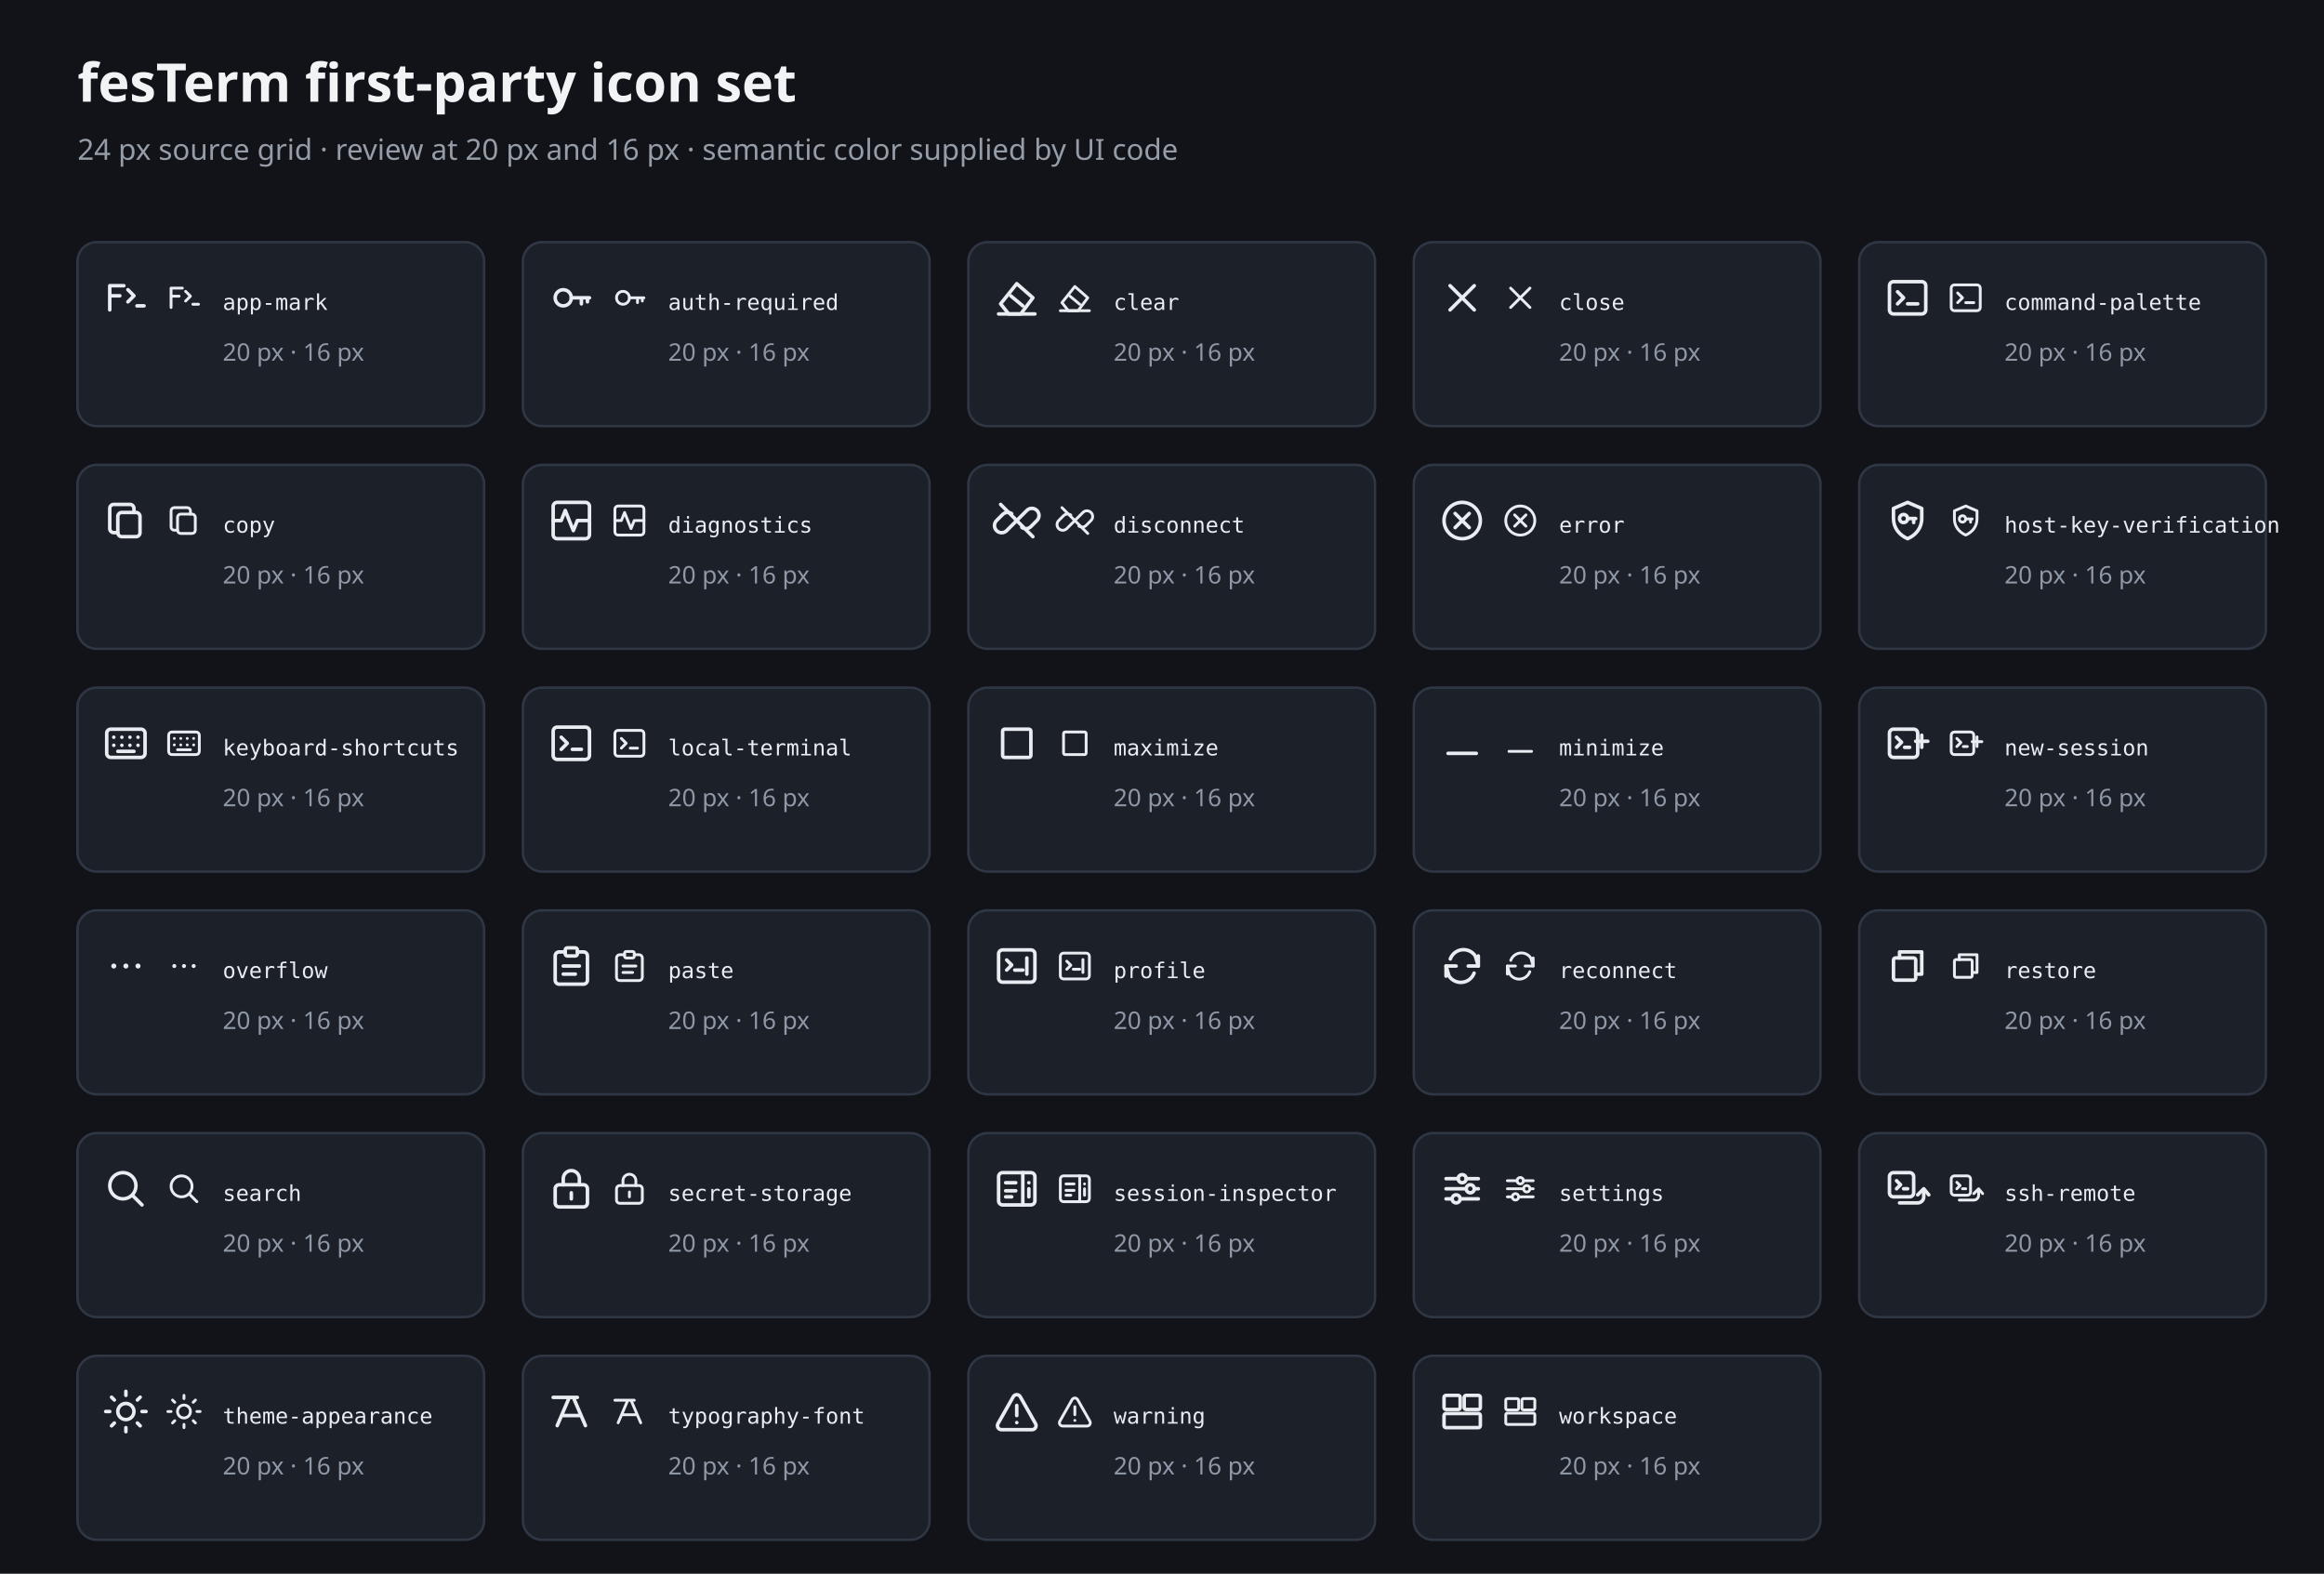
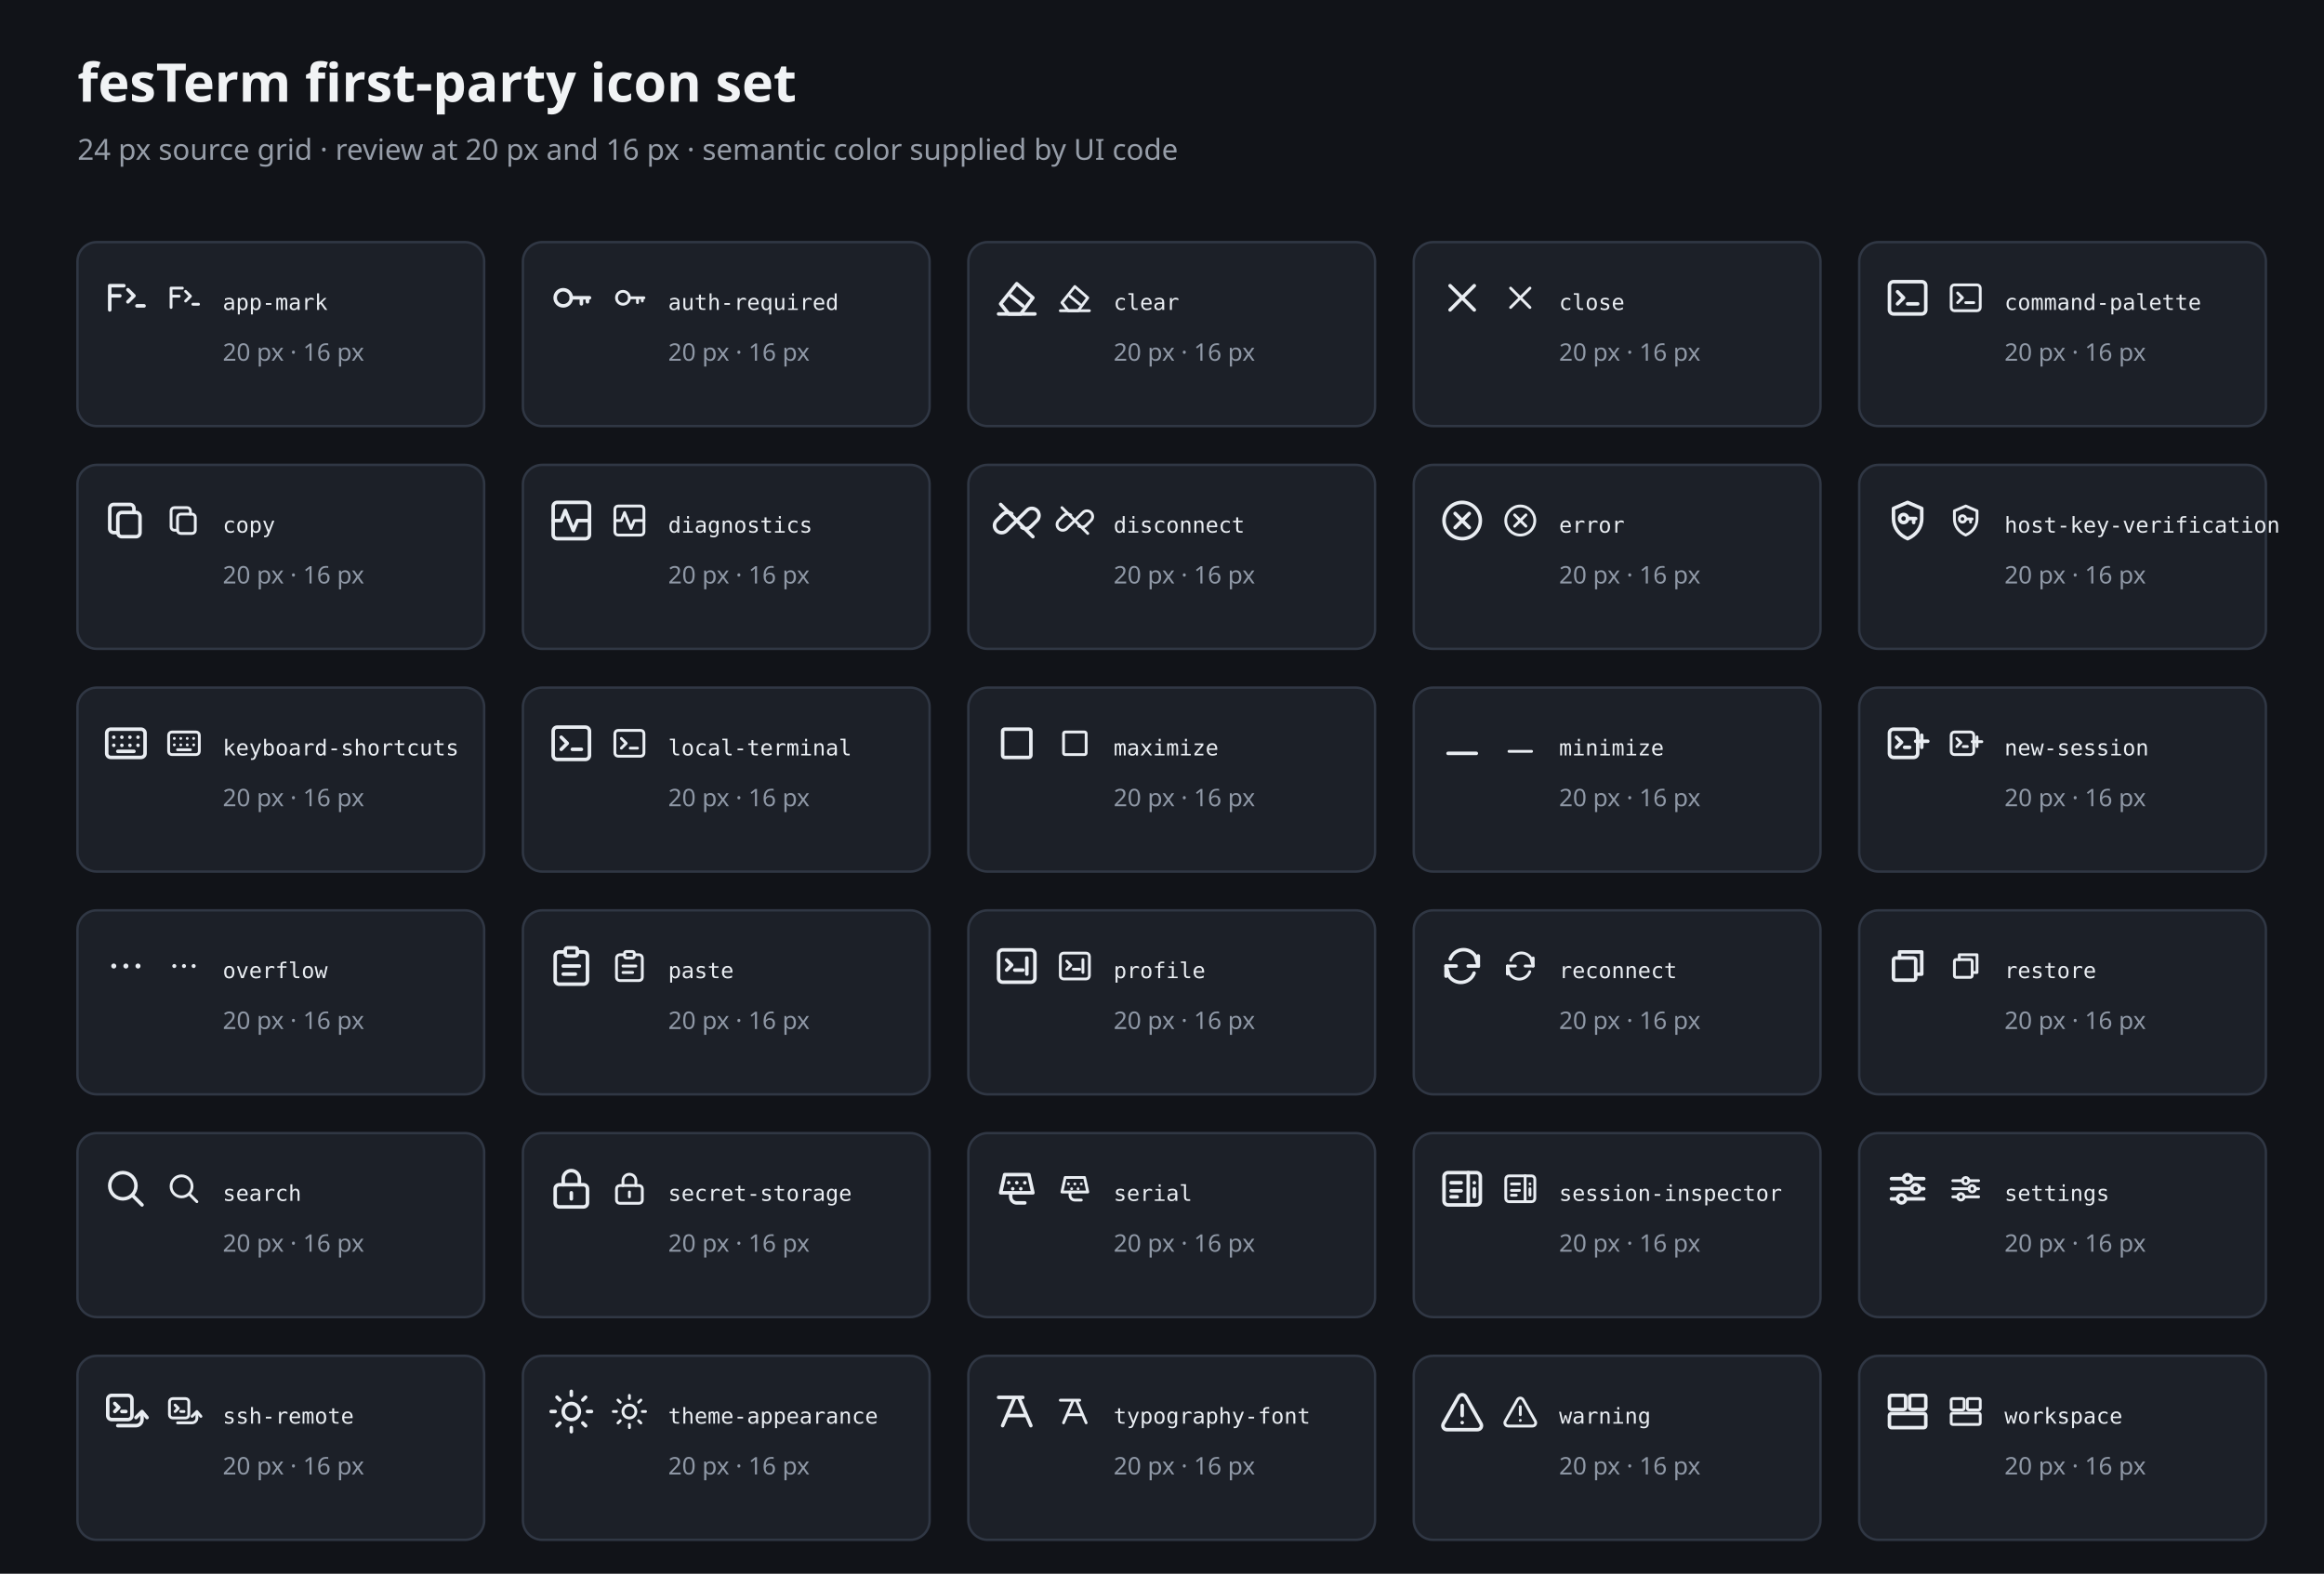
<svg xmlns="http://www.w3.org/2000/svg" viewBox="0 0 960 650" width="960" height="650">
  <rect width="960" height="650" fill="#111318" />
  <text x="32" y="42" fill="#f1f3f5" font-family="system-ui, sans-serif" font-size="22" font-weight="600">fesTerm first-party icon set</text>
  <text x="32" y="66" fill="#969da8" font-family="system-ui, sans-serif" font-size="12">24 px source grid · review at 20 px and 16 px · semantic color supplied by UI code</text>
  <rect x="32" y="100" width="168" height="76" rx="8" fill="#1c2028" stroke="#303744" />
  <g transform="translate(42 113) scale(0.833333)">
    <path d="M4 18V6h7M4 11h5" fill="none" stroke="#e9edf2" stroke-width="1.75" stroke-linecap="round" stroke-linejoin="round" />
    <path d="m13 8 3 3-3 3M17.5 16H21" fill="none" stroke="#e9edf2" stroke-width="1.75" stroke-linecap="round" stroke-linejoin="round" />
  </g>
  <g transform="translate(68 115) scale(0.666667)">
    <path d="M4 18V6h7M4 11h5" fill="none" stroke="#e9edf2" stroke-width="1.75" stroke-linecap="round" stroke-linejoin="round" />
    <path d="m13 8 3 3-3 3M17.5 16H21" fill="none" stroke="#e9edf2" stroke-width="1.75" stroke-linecap="round" stroke-linejoin="round" />
  </g>
  <text x="92" y="128" fill="#e9edf2" font-family="ui-monospace, monospace" font-size="9">app-mark</text>
  <text x="92" y="149" fill="#8f98a6" font-family="system-ui, sans-serif" font-size="10">20 px  ·  16 px</text>
  <rect x="216" y="100" width="168" height="76" rx="8" fill="#1c2028" stroke="#303744" />
  <g transform="translate(226 113) scale(0.833333)">
    <circle cx="8" cy="12" r="4" fill="none" stroke="#e9edf2" stroke-width="1.75" stroke-linecap="round" stroke-linejoin="round" />
    <path d="M12 12h9M17 12v3M20 12v2" fill="none" stroke="#e9edf2" stroke-width="1.75" stroke-linecap="round" stroke-linejoin="round" />
  </g>
  <g transform="translate(252 115) scale(0.666667)">
    <circle cx="8" cy="12" r="4" fill="none" stroke="#e9edf2" stroke-width="1.75" stroke-linecap="round" stroke-linejoin="round" />
    <path d="M12 12h9M17 12v3M20 12v2" fill="none" stroke="#e9edf2" stroke-width="1.75" stroke-linecap="round" stroke-linejoin="round" />
  </g>
  <text x="276" y="128" fill="#e9edf2" font-family="ui-monospace, monospace" font-size="9">auth-required</text>
  <text x="276" y="149" fill="#8f98a6" font-family="system-ui, sans-serif" font-size="10">20 px  ·  16 px</text>
  <rect x="400" y="100" width="168" height="76" rx="8" fill="#1c2028" stroke="#303744" />
  <g transform="translate(410 113) scale(0.833333)">
    <path d="m4 15 8-10 8 7-6 8H8l-4-5Z" fill="none" stroke="#e9edf2" stroke-width="1.75" stroke-linecap="round" stroke-linejoin="round" />
    <path d="m9 11 6 5M3 20h18" fill="none" stroke="#e9edf2" stroke-width="1.75" stroke-linecap="round" stroke-linejoin="round" />
  </g>
  <g transform="translate(436 115) scale(0.666667)">
    <path d="m4 15 8-10 8 7-6 8H8l-4-5Z" fill="none" stroke="#e9edf2" stroke-width="1.75" stroke-linecap="round" stroke-linejoin="round" />
    <path d="m9 11 6 5M3 20h18" fill="none" stroke="#e9edf2" stroke-width="1.75" stroke-linecap="round" stroke-linejoin="round" />
  </g>
  <text x="460" y="128" fill="#e9edf2" font-family="ui-monospace, monospace" font-size="9">clear</text>
  <text x="460" y="149" fill="#8f98a6" font-family="system-ui, sans-serif" font-size="10">20 px  ·  16 px</text>
  <rect x="584" y="100" width="168" height="76" rx="8" fill="#1c2028" stroke="#303744" />
  <g transform="translate(594 113) scale(0.833333)">
    <path d="M6 6l12 12M18 6 6 18" fill="none" stroke="#e9edf2" stroke-width="1.75" stroke-linecap="round" stroke-linejoin="round" />
  </g>
  <g transform="translate(620 115) scale(0.666667)">
    <path d="M6 6l12 12M18 6 6 18" fill="none" stroke="#e9edf2" stroke-width="1.75" stroke-linecap="round" stroke-linejoin="round" />
  </g>
  <text x="644" y="128" fill="#e9edf2" font-family="ui-monospace, monospace" font-size="9">close</text>
  <text x="644" y="149" fill="#8f98a6" font-family="system-ui, sans-serif" font-size="10">20 px  ·  16 px</text>
  <rect x="768" y="100" width="168" height="76" rx="8" fill="#1c2028" stroke="#303744" />
  <g transform="translate(778 113) scale(0.833333)">
    <rect x="3" y="4" width="18" height="16" rx="2" fill="none" stroke="#e9edf2" stroke-width="1.75" stroke-linecap="round" stroke-linejoin="round" />
    <path d="m7 9 3 3-3 3M12 15h5" fill="none" stroke="#e9edf2" stroke-width="1.75" stroke-linecap="round" stroke-linejoin="round" />
  </g>
  <g transform="translate(804 115) scale(0.666667)">
    <rect x="3" y="4" width="18" height="16" rx="2" fill="none" stroke="#e9edf2" stroke-width="1.75" stroke-linecap="round" stroke-linejoin="round" />
    <path d="m7 9 3 3-3 3M12 15h5" fill="none" stroke="#e9edf2" stroke-width="1.75" stroke-linecap="round" stroke-linejoin="round" />
  </g>
  <text x="828" y="128" fill="#e9edf2" font-family="ui-monospace, monospace" font-size="9">command-palette</text>
  <text x="828" y="149" fill="#8f98a6" font-family="system-ui, sans-serif" font-size="10">20 px  ·  16 px</text>
  <rect x="32" y="192" width="168" height="76" rx="8" fill="#1c2028" stroke="#303744" />
  <g transform="translate(42 205) scale(0.833333)">
    <rect x="8" y="8" width="11" height="12" rx="2" fill="none" stroke="#e9edf2" stroke-width="1.75" stroke-linecap="round" stroke-linejoin="round" />
    <path d="M16 8V6a2 2 0 0 0-2-2H6a2 2 0 0 0-2 2v10a2 2 0 0 0 2 2h2" fill="none" stroke="#e9edf2" stroke-width="1.75" stroke-linecap="round" stroke-linejoin="round" />
  </g>
  <g transform="translate(68 207) scale(0.666667)">
    <rect x="8" y="8" width="11" height="12" rx="2" fill="none" stroke="#e9edf2" stroke-width="1.75" stroke-linecap="round" stroke-linejoin="round" />
    <path d="M16 8V6a2 2 0 0 0-2-2H6a2 2 0 0 0-2 2v10a2 2 0 0 0 2 2h2" fill="none" stroke="#e9edf2" stroke-width="1.75" stroke-linecap="round" stroke-linejoin="round" />
  </g>
  <text x="92" y="220" fill="#e9edf2" font-family="ui-monospace, monospace" font-size="9">copy</text>
  <text x="92" y="241" fill="#8f98a6" font-family="system-ui, sans-serif" font-size="10">20 px  ·  16 px</text>
  <rect x="216" y="192" width="168" height="76" rx="8" fill="#1c2028" stroke="#303744" />
  <g transform="translate(226 205) scale(0.833333)">
    <path d="M3 12h4l2-5 4 10 2-5h6" fill="none" stroke="#e9edf2" stroke-width="1.75" stroke-linecap="round" stroke-linejoin="round" />
    <rect x="3" y="3" width="18" height="18" rx="2" fill="none" stroke="#e9edf2" stroke-width="1.75" stroke-linecap="round" stroke-linejoin="round" />
  </g>
  <g transform="translate(252 207) scale(0.666667)">
    <path d="M3 12h4l2-5 4 10 2-5h6" fill="none" stroke="#e9edf2" stroke-width="1.75" stroke-linecap="round" stroke-linejoin="round" />
    <rect x="3" y="3" width="18" height="18" rx="2" fill="none" stroke="#e9edf2" stroke-width="1.75" stroke-linecap="round" stroke-linejoin="round" />
  </g>
  <text x="276" y="220" fill="#e9edf2" font-family="ui-monospace, monospace" font-size="9">diagnostics</text>
  <text x="276" y="241" fill="#8f98a6" font-family="system-ui, sans-serif" font-size="10">20 px  ·  16 px</text>
  <rect x="400" y="192" width="168" height="76" rx="8" fill="#1c2028" stroke="#303744" />
  <g transform="translate(410 205) scale(0.833333)">
    <path d="M9.5 14.5 7 17a3.5 3.5 0 0 1-5-5l3-3a3.5 3.5 0 0 1 4.5-.4M14.5 9.5 17 7a3.5 3.5 0 0 1 5 5l-3 3a3.5 3.5 0 0 1-4.5.4M8 16 16 8M4 4l16 16" fill="none" stroke="#e9edf2" stroke-width="1.75" stroke-linecap="round" stroke-linejoin="round" />
  </g>
  <g transform="translate(436 207) scale(0.666667)">
    <path d="M9.5 14.5 7 17a3.5 3.5 0 0 1-5-5l3-3a3.5 3.5 0 0 1 4.5-.4M14.5 9.5 17 7a3.5 3.5 0 0 1 5 5l-3 3a3.5 3.5 0 0 1-4.5.4M8 16 16 8M4 4l16 16" fill="none" stroke="#e9edf2" stroke-width="1.75" stroke-linecap="round" stroke-linejoin="round" />
  </g>
  <text x="460" y="220" fill="#e9edf2" font-family="ui-monospace, monospace" font-size="9">disconnect</text>
  <text x="460" y="241" fill="#8f98a6" font-family="system-ui, sans-serif" font-size="10">20 px  ·  16 px</text>
  <rect x="584" y="192" width="168" height="76" rx="8" fill="#1c2028" stroke="#303744" />
  <g transform="translate(594 205) scale(0.833333)">
    <circle cx="12" cy="12" r="9" fill="none" stroke="#e9edf2" stroke-width="1.75" stroke-linecap="round" stroke-linejoin="round" />
    <path d="m8.5 8.5 7 7M15.5 8.5l-7 7" fill="none" stroke="#e9edf2" stroke-width="1.75" stroke-linecap="round" stroke-linejoin="round" />
  </g>
  <g transform="translate(620 207) scale(0.666667)">
    <circle cx="12" cy="12" r="9" fill="none" stroke="#e9edf2" stroke-width="1.75" stroke-linecap="round" stroke-linejoin="round" />
    <path d="m8.5 8.5 7 7M15.5 8.5l-7 7" fill="none" stroke="#e9edf2" stroke-width="1.75" stroke-linecap="round" stroke-linejoin="round" />
  </g>
  <text x="644" y="220" fill="#e9edf2" font-family="ui-monospace, monospace" font-size="9">error</text>
  <text x="644" y="241" fill="#8f98a6" font-family="system-ui, sans-serif" font-size="10">20 px  ·  16 px</text>
  <rect x="768" y="192" width="168" height="76" rx="8" fill="#1c2028" stroke="#303744" />
  <g transform="translate(778 205) scale(0.833333)">
    <path d="M12 3 5 6v5c0 4.7 2.9 8.2 7 10 4.1-1.8 7-5.3 7-10V6l-7-3Z" fill="none" stroke="#e9edf2" stroke-width="1.75" stroke-linecap="round" stroke-linejoin="round" />
    <circle cx="10" cy="11" r="2" fill="none" stroke="#e9edf2" stroke-width="1.75" stroke-linecap="round" stroke-linejoin="round" />
    <path d="M12 11h4M15 11v2" fill="none" stroke="#e9edf2" stroke-width="1.75" stroke-linecap="round" stroke-linejoin="round" />
  </g>
  <g transform="translate(804 207) scale(0.666667)">
    <path d="M12 3 5 6v5c0 4.7 2.9 8.2 7 10 4.1-1.8 7-5.3 7-10V6l-7-3Z" fill="none" stroke="#e9edf2" stroke-width="1.75" stroke-linecap="round" stroke-linejoin="round" />
    <circle cx="10" cy="11" r="2" fill="none" stroke="#e9edf2" stroke-width="1.75" stroke-linecap="round" stroke-linejoin="round" />
    <path d="M12 11h4M15 11v2" fill="none" stroke="#e9edf2" stroke-width="1.75" stroke-linecap="round" stroke-linejoin="round" />
  </g>
  <text x="828" y="220" fill="#e9edf2" font-family="ui-monospace, monospace" font-size="9">host-key-verification</text>
  <text x="828" y="241" fill="#8f98a6" font-family="system-ui, sans-serif" font-size="10">20 px  ·  16 px</text>
  <rect x="32" y="284" width="168" height="76" rx="8" fill="#1c2028" stroke="#303744" />
  <g transform="translate(42 297) scale(0.833333)">
    <rect x="2.5" y="5" width="19" height="14" rx="2" fill="none" stroke="#e9edf2" stroke-width="1.75" stroke-linecap="round" stroke-linejoin="round" />
    <path d="M6 9h.01M10 9h.01M14 9h.01M18 9h.01M6 13h.01M10 13h.01M14 13h.01M18 13h.01M8 16h8" fill="none" stroke="#e9edf2" stroke-width="1.75" stroke-linecap="round" stroke-linejoin="round" />
  </g>
  <g transform="translate(68 299) scale(0.666667)">
    <rect x="2.5" y="5" width="19" height="14" rx="2" fill="none" stroke="#e9edf2" stroke-width="1.75" stroke-linecap="round" stroke-linejoin="round" />
    <path d="M6 9h.01M10 9h.01M14 9h.01M18 9h.01M6 13h.01M10 13h.01M14 13h.01M18 13h.01M8 16h8" fill="none" stroke="#e9edf2" stroke-width="1.75" stroke-linecap="round" stroke-linejoin="round" />
  </g>
  <text x="92" y="312" fill="#e9edf2" font-family="ui-monospace, monospace" font-size="9">keyboard-shortcuts</text>
  <text x="92" y="333" fill="#8f98a6" font-family="system-ui, sans-serif" font-size="10">20 px  ·  16 px</text>
  <rect x="216" y="284" width="168" height="76" rx="8" fill="#1c2028" stroke="#303744" />
  <g transform="translate(226 297) scale(0.833333)">
    <rect x="3" y="4" width="18" height="16" rx="2" fill="none" stroke="#e9edf2" stroke-width="1.75" stroke-linecap="round" stroke-linejoin="round" />
    <path d="m7 9 3 3-3 3M12.5 15H17" fill="none" stroke="#e9edf2" stroke-width="1.75" stroke-linecap="round" stroke-linejoin="round" />
  </g>
  <g transform="translate(252 299) scale(0.666667)">
    <rect x="3" y="4" width="18" height="16" rx="2" fill="none" stroke="#e9edf2" stroke-width="1.75" stroke-linecap="round" stroke-linejoin="round" />
    <path d="m7 9 3 3-3 3M12.5 15H17" fill="none" stroke="#e9edf2" stroke-width="1.75" stroke-linecap="round" stroke-linejoin="round" />
  </g>
  <text x="276" y="312" fill="#e9edf2" font-family="ui-monospace, monospace" font-size="9">local-terminal</text>
  <text x="276" y="333" fill="#8f98a6" font-family="system-ui, sans-serif" font-size="10">20 px  ·  16 px</text>
  <rect x="400" y="284" width="168" height="76" rx="8" fill="#1c2028" stroke="#303744" />
  <g transform="translate(410 297) scale(0.833333)">
    <rect x="5" y="5" width="14" height="14" rx="1" fill="none" stroke="#e9edf2" stroke-width="1.75" stroke-linecap="round" stroke-linejoin="round" />
  </g>
  <g transform="translate(436 299) scale(0.666667)">
    <rect x="5" y="5" width="14" height="14" rx="1" fill="none" stroke="#e9edf2" stroke-width="1.75" stroke-linecap="round" stroke-linejoin="round" />
  </g>
  <text x="460" y="312" fill="#e9edf2" font-family="ui-monospace, monospace" font-size="9">maximize</text>
  <text x="460" y="333" fill="#8f98a6" font-family="system-ui, sans-serif" font-size="10">20 px  ·  16 px</text>
  <rect x="584" y="284" width="168" height="76" rx="8" fill="#1c2028" stroke="#303744" />
  <g transform="translate(594 297) scale(0.833333)">
    <path d="M5 17h14" fill="none" stroke="#e9edf2" stroke-width="1.75" stroke-linecap="round" stroke-linejoin="round" />
  </g>
  <g transform="translate(620 299) scale(0.666667)">
    <path d="M5 17h14" fill="none" stroke="#e9edf2" stroke-width="1.75" stroke-linecap="round" stroke-linejoin="round" />
  </g>
  <text x="644" y="312" fill="#e9edf2" font-family="ui-monospace, monospace" font-size="9">minimize</text>
  <text x="644" y="333" fill="#8f98a6" font-family="system-ui, sans-serif" font-size="10">20 px  ·  16 px</text>
  <rect x="768" y="284" width="168" height="76" rx="8" fill="#1c2028" stroke="#303744" />
  <g transform="translate(778 297) scale(0.833333)">
    <rect x="3" y="5" width="14" height="14" rx="2" fill="none" stroke="#e9edf2" stroke-width="1.75" stroke-linecap="round" stroke-linejoin="round" />
    <path d="m6.5 9 2.5 2.5L6.5 14M10.5 14H13M19 8v6M16 11h6" fill="none" stroke="#e9edf2" stroke-width="1.75" stroke-linecap="round" stroke-linejoin="round" />
  </g>
  <g transform="translate(804 299) scale(0.666667)">
    <rect x="3" y="5" width="14" height="14" rx="2" fill="none" stroke="#e9edf2" stroke-width="1.75" stroke-linecap="round" stroke-linejoin="round" />
    <path d="m6.5 9 2.5 2.5L6.5 14M10.5 14H13M19 8v6M16 11h6" fill="none" stroke="#e9edf2" stroke-width="1.75" stroke-linecap="round" stroke-linejoin="round" />
  </g>
  <text x="828" y="312" fill="#e9edf2" font-family="ui-monospace, monospace" font-size="9">new-session</text>
  <text x="828" y="333" fill="#8f98a6" font-family="system-ui, sans-serif" font-size="10">20 px  ·  16 px</text>
  <rect x="32" y="376" width="168" height="76" rx="8" fill="#1c2028" stroke="#303744" />
  <g transform="translate(42 389) scale(0.833333)">
    <circle cx="6" cy="12" r="1.25" fill="#e9edf2" />
    <circle cx="12" cy="12" r="1.25" fill="#e9edf2" />
    <circle cx="18" cy="12" r="1.25" fill="#e9edf2" />
  </g>
  <g transform="translate(68 391) scale(0.666667)">
    <circle cx="6" cy="12" r="1.25" fill="#e9edf2" />
    <circle cx="12" cy="12" r="1.25" fill="#e9edf2" />
    <circle cx="18" cy="12" r="1.25" fill="#e9edf2" />
  </g>
  <text x="92" y="404" fill="#e9edf2" font-family="ui-monospace, monospace" font-size="9">overflow</text>
  <text x="92" y="425" fill="#8f98a6" font-family="system-ui, sans-serif" font-size="10">20 px  ·  16 px</text>
  <rect x="216" y="376" width="168" height="76" rx="8" fill="#1c2028" stroke="#303744" />
  <g transform="translate(226 389) scale(0.833333)">
    <path d="M9 5H6a2 2 0 0 0-2 2v12a2 2 0 0 0 2 2h12a2 2 0 0 0 2-2V7a2 2 0 0 0-2-2h-3" fill="none" stroke="#e9edf2" stroke-width="1.75" stroke-linecap="round" stroke-linejoin="round" />
    <rect x="9" y="3" width="6" height="4" rx="1" fill="none" stroke="#e9edf2" stroke-width="1.75" stroke-linecap="round" stroke-linejoin="round" />
    <path d="M8 12h8M8 16h6" fill="none" stroke="#e9edf2" stroke-width="1.75" stroke-linecap="round" stroke-linejoin="round" />
  </g>
  <g transform="translate(252 391) scale(0.666667)">
    <path d="M9 5H6a2 2 0 0 0-2 2v12a2 2 0 0 0 2 2h12a2 2 0 0 0 2-2V7a2 2 0 0 0-2-2h-3" fill="none" stroke="#e9edf2" stroke-width="1.75" stroke-linecap="round" stroke-linejoin="round" />
    <rect x="9" y="3" width="6" height="4" rx="1" fill="none" stroke="#e9edf2" stroke-width="1.75" stroke-linecap="round" stroke-linejoin="round" />
    <path d="M8 12h8M8 16h6" fill="none" stroke="#e9edf2" stroke-width="1.75" stroke-linecap="round" stroke-linejoin="round" />
  </g>
  <text x="276" y="404" fill="#e9edf2" font-family="ui-monospace, monospace" font-size="9">paste</text>
  <text x="276" y="425" fill="#8f98a6" font-family="system-ui, sans-serif" font-size="10">20 px  ·  16 px</text>
  <rect x="400" y="376" width="168" height="76" rx="8" fill="#1c2028" stroke="#303744" />
  <g transform="translate(410 389) scale(0.833333)">
    <rect x="3" y="4" width="18" height="16" rx="2" fill="none" stroke="#e9edf2" stroke-width="1.75" stroke-linecap="round" stroke-linejoin="round" />
    <path d="m7 9 2.5 2.5L7 14M11 14h4M17 8v8" fill="none" stroke="#e9edf2" stroke-width="1.75" stroke-linecap="round" stroke-linejoin="round" />
  </g>
  <g transform="translate(436 391) scale(0.666667)">
    <rect x="3" y="4" width="18" height="16" rx="2" fill="none" stroke="#e9edf2" stroke-width="1.75" stroke-linecap="round" stroke-linejoin="round" />
    <path d="m7 9 2.5 2.5L7 14M11 14h4M17 8v8" fill="none" stroke="#e9edf2" stroke-width="1.75" stroke-linecap="round" stroke-linejoin="round" />
  </g>
  <text x="460" y="404" fill="#e9edf2" font-family="ui-monospace, monospace" font-size="9">profile</text>
  <text x="460" y="425" fill="#8f98a6" font-family="system-ui, sans-serif" font-size="10">20 px  ·  16 px</text>
  <rect x="584" y="376" width="168" height="76" rx="8" fill="#1c2028" stroke="#303744" />
  <g transform="translate(594 389) scale(0.833333)">
    <path d="M20 7v5h-5M4 17v-5h5" fill="none" stroke="#e9edf2" stroke-width="1.75" stroke-linecap="round" stroke-linejoin="round" />
    <path d="M6.1 8.5A7 7 0 0 1 18.5 7L20 12M4 12l1.5 5a7 7 0 0 0 12.4-1.5" fill="none" stroke="#e9edf2" stroke-width="1.75" stroke-linecap="round" stroke-linejoin="round" />
  </g>
  <g transform="translate(620 391) scale(0.666667)">
    <path d="M20 7v5h-5M4 17v-5h5" fill="none" stroke="#e9edf2" stroke-width="1.75" stroke-linecap="round" stroke-linejoin="round" />
    <path d="M6.1 8.5A7 7 0 0 1 18.5 7L20 12M4 12l1.5 5a7 7 0 0 0 12.4-1.5" fill="none" stroke="#e9edf2" stroke-width="1.75" stroke-linecap="round" stroke-linejoin="round" />
  </g>
  <text x="644" y="404" fill="#e9edf2" font-family="ui-monospace, monospace" font-size="9">reconnect</text>
  <text x="644" y="425" fill="#8f98a6" font-family="system-ui, sans-serif" font-size="10">20 px  ·  16 px</text>
  <rect x="768" y="376" width="168" height="76" rx="8" fill="#1c2028" stroke="#303744" />
  <g transform="translate(778 389) scale(0.833333)">
    <path d="M8 8V5h11v11h-3" fill="none" stroke="#e9edf2" stroke-width="1.75" stroke-linecap="round" stroke-linejoin="round" />
    <rect x="5" y="8" width="11" height="11" rx="1" fill="none" stroke="#e9edf2" stroke-width="1.75" stroke-linecap="round" stroke-linejoin="round" />
  </g>
  <g transform="translate(804 391) scale(0.666667)">
    <path d="M8 8V5h11v11h-3" fill="none" stroke="#e9edf2" stroke-width="1.75" stroke-linecap="round" stroke-linejoin="round" />
    <rect x="5" y="8" width="11" height="11" rx="1" fill="none" stroke="#e9edf2" stroke-width="1.75" stroke-linecap="round" stroke-linejoin="round" />
  </g>
  <text x="828" y="404" fill="#e9edf2" font-family="ui-monospace, monospace" font-size="9">restore</text>
  <text x="828" y="425" fill="#8f98a6" font-family="system-ui, sans-serif" font-size="10">20 px  ·  16 px</text>
  <rect x="32" y="468" width="168" height="76" rx="8" fill="#1c2028" stroke="#303744" />
  <g transform="translate(42 481) scale(0.833333)">
    <circle cx="10.5" cy="10.5" r="6.5" fill="none" stroke="#e9edf2" stroke-width="1.75" stroke-linecap="round" stroke-linejoin="round" />
    <path d="m15.5 15.5 4.5 4.5" fill="none" stroke="#e9edf2" stroke-width="1.75" stroke-linecap="round" stroke-linejoin="round" />
  </g>
  <g transform="translate(68 483) scale(0.666667)">
    <circle cx="10.5" cy="10.5" r="6.5" fill="none" stroke="#e9edf2" stroke-width="1.75" stroke-linecap="round" stroke-linejoin="round" />
    <path d="m15.5 15.5 4.5 4.5" fill="none" stroke="#e9edf2" stroke-width="1.75" stroke-linecap="round" stroke-linejoin="round" />
  </g>
  <text x="92" y="496" fill="#e9edf2" font-family="ui-monospace, monospace" font-size="9">search</text>
  <text x="92" y="517" fill="#8f98a6" font-family="system-ui, sans-serif" font-size="10">20 px  ·  16 px</text>
  <rect x="216" y="468" width="168" height="76" rx="8" fill="#1c2028" stroke="#303744" />
  <g transform="translate(226 481) scale(0.833333)">
    <rect x="4" y="10" width="16" height="11" rx="2" fill="none" stroke="#e9edf2" stroke-width="1.75" stroke-linecap="round" stroke-linejoin="round" />
    <path d="M8 10V7a4 4 0 0 1 8 0v3M12 14v3" fill="none" stroke="#e9edf2" stroke-width="1.75" stroke-linecap="round" stroke-linejoin="round" />
  </g>
  <g transform="translate(252 483) scale(0.666667)">
    <rect x="4" y="10" width="16" height="11" rx="2" fill="none" stroke="#e9edf2" stroke-width="1.75" stroke-linecap="round" stroke-linejoin="round" />
    <path d="M8 10V7a4 4 0 0 1 8 0v3M12 14v3" fill="none" stroke="#e9edf2" stroke-width="1.75" stroke-linecap="round" stroke-linejoin="round" />
  </g>
  <text x="276" y="496" fill="#e9edf2" font-family="ui-monospace, monospace" font-size="9">secret-storage</text>
  <text x="276" y="517" fill="#8f98a6" font-family="system-ui, sans-serif" font-size="10">20 px  ·  16 px</text>
  <rect x="400" y="468" width="168" height="76" rx="8" fill="#1c2028" stroke="#303744" />
  <g transform="translate(410 481) scale(0.833333)">
-     <rect x="3" y="4" width="18" height="16" rx="2" fill="none" stroke="#e9edf2" stroke-width="1.75" stroke-linecap="round" stroke-linejoin="round" />
-     <path d="M15 4v16M18 9h.01M18 12v4M6.5 9h5M6.5 13h5M6.5 16h3" fill="none" stroke="#e9edf2" stroke-width="1.75" stroke-linecap="round" stroke-linejoin="round" />
+     <path d="M6 5h12l2 9H4l2-9Z" fill="none" stroke="#e9edf2" stroke-width="1.75" stroke-linecap="round" stroke-linejoin="round" />
+     <path d="M8 9h.01M12 9h.01M16 9h.01M10 12h.01M14 12h.01" fill="none" stroke="#e9edf2" stroke-width="1.75" stroke-linecap="round" stroke-linejoin="round" />
+     <path d="M9 14v2a3 3 0 0 0 3 3h4" fill="none" stroke="#e9edf2" stroke-width="1.75" stroke-linecap="round" stroke-linejoin="round" />
  </g>
  <g transform="translate(436 483) scale(0.666667)">
-     <rect x="3" y="4" width="18" height="16" rx="2" fill="none" stroke="#e9edf2" stroke-width="1.75" stroke-linecap="round" stroke-linejoin="round" />
-     <path d="M15 4v16M18 9h.01M18 12v4M6.5 9h5M6.5 13h5M6.5 16h3" fill="none" stroke="#e9edf2" stroke-width="1.75" stroke-linecap="round" stroke-linejoin="round" />
-   </g>
-   <text x="460" y="496" fill="#e9edf2" font-family="ui-monospace, monospace" font-size="9">session-inspector</text>
+     <path d="M6 5h12l2 9H4l2-9Z" fill="none" stroke="#e9edf2" stroke-width="1.75" stroke-linecap="round" stroke-linejoin="round" />
+     <path d="M8 9h.01M12 9h.01M16 9h.01M10 12h.01M14 12h.01" fill="none" stroke="#e9edf2" stroke-width="1.75" stroke-linecap="round" stroke-linejoin="round" />
+     <path d="M9 14v2a3 3 0 0 0 3 3h4" fill="none" stroke="#e9edf2" stroke-width="1.75" stroke-linecap="round" stroke-linejoin="round" />
+   </g>
+   <text x="460" y="496" fill="#e9edf2" font-family="ui-monospace, monospace" font-size="9">serial</text>
  <text x="460" y="517" fill="#8f98a6" font-family="system-ui, sans-serif" font-size="10">20 px  ·  16 px</text>
  <rect x="584" y="468" width="168" height="76" rx="8" fill="#1c2028" stroke="#303744" />
  <g transform="translate(594 481) scale(0.833333)">
+     <rect x="3" y="4" width="18" height="16" rx="2" fill="none" stroke="#e9edf2" stroke-width="1.75" stroke-linecap="round" stroke-linejoin="round" />
+     <path d="M15 4v16M18 9h.01M18 12v4M6.5 9h5M6.5 13h5M6.5 16h3" fill="none" stroke="#e9edf2" stroke-width="1.75" stroke-linecap="round" stroke-linejoin="round" />
+   </g>
+   <g transform="translate(620 483) scale(0.666667)">
+     <rect x="3" y="4" width="18" height="16" rx="2" fill="none" stroke="#e9edf2" stroke-width="1.75" stroke-linecap="round" stroke-linejoin="round" />
+     <path d="M15 4v16M18 9h.01M18 12v4M6.5 9h5M6.5 13h5M6.5 16h3" fill="none" stroke="#e9edf2" stroke-width="1.75" stroke-linecap="round" stroke-linejoin="round" />
+   </g>
+   <text x="644" y="496" fill="#e9edf2" font-family="ui-monospace, monospace" font-size="9">session-inspector</text>
+   <text x="644" y="517" fill="#8f98a6" font-family="system-ui, sans-serif" font-size="10">20 px  ·  16 px</text>
+   <rect x="768" y="468" width="168" height="76" rx="8" fill="#1c2028" stroke="#303744" />
+   <g transform="translate(778 481) scale(0.833333)">
    <path d="M4 7h6M14 7h6M4 12h10M18 12h2M4 17h3M11 17h9" fill="none" stroke="#e9edf2" stroke-width="1.75" stroke-linecap="round" stroke-linejoin="round" />
    <circle cx="12" cy="7" r="2" fill="none" stroke="#e9edf2" stroke-width="1.75" stroke-linecap="round" stroke-linejoin="round" />
    <circle cx="16" cy="12" r="2" fill="none" stroke="#e9edf2" stroke-width="1.75" stroke-linecap="round" stroke-linejoin="round" />
    <circle cx="9" cy="17" r="2" fill="none" stroke="#e9edf2" stroke-width="1.75" stroke-linecap="round" stroke-linejoin="round" />
  </g>
-   <g transform="translate(620 483) scale(0.666667)">
+   <g transform="translate(804 483) scale(0.666667)">
    <path d="M4 7h6M14 7h6M4 12h10M18 12h2M4 17h3M11 17h9" fill="none" stroke="#e9edf2" stroke-width="1.75" stroke-linecap="round" stroke-linejoin="round" />
    <circle cx="12" cy="7" r="2" fill="none" stroke="#e9edf2" stroke-width="1.75" stroke-linecap="round" stroke-linejoin="round" />
    <circle cx="16" cy="12" r="2" fill="none" stroke="#e9edf2" stroke-width="1.75" stroke-linecap="round" stroke-linejoin="round" />
    <circle cx="9" cy="17" r="2" fill="none" stroke="#e9edf2" stroke-width="1.75" stroke-linecap="round" stroke-linejoin="round" />
  </g>
-   <text x="644" y="496" fill="#e9edf2" font-family="ui-monospace, monospace" font-size="9">settings</text>
-   <text x="644" y="517" fill="#8f98a6" font-family="system-ui, sans-serif" font-size="10">20 px  ·  16 px</text>
-   <rect x="768" y="468" width="168" height="76" rx="8" fill="#1c2028" stroke="#303744" />
-   <g transform="translate(778 481) scale(0.833333)">
+   <text x="828" y="496" fill="#e9edf2" font-family="ui-monospace, monospace" font-size="9">settings</text>
+   <text x="828" y="517" fill="#8f98a6" font-family="system-ui, sans-serif" font-size="10">20 px  ·  16 px</text>
+   <rect x="32" y="560" width="168" height="76" rx="8" fill="#1c2028" stroke="#303744" />
+   <g transform="translate(42 573) scale(0.833333)">
    <rect x="3" y="4" width="12" height="12" rx="2" fill="none" stroke="#e9edf2" stroke-width="1.75" stroke-linecap="round" stroke-linejoin="round" />
    <path d="m6.5 8 2 2-2 2M10 12h2M8 19h9a3 3 0 0 0 3-3v-3" fill="none" stroke="#e9edf2" stroke-width="1.75" stroke-linecap="round" stroke-linejoin="round" />
    <path d="m17 15 3-3 2.5 3" fill="none" stroke="#e9edf2" stroke-width="1.75" stroke-linecap="round" stroke-linejoin="round" />
  </g>
-   <g transform="translate(804 483) scale(0.666667)">
+   <g transform="translate(68 575) scale(0.666667)">
    <rect x="3" y="4" width="12" height="12" rx="2" fill="none" stroke="#e9edf2" stroke-width="1.75" stroke-linecap="round" stroke-linejoin="round" />
    <path d="m6.5 8 2 2-2 2M10 12h2M8 19h9a3 3 0 0 0 3-3v-3" fill="none" stroke="#e9edf2" stroke-width="1.75" stroke-linecap="round" stroke-linejoin="round" />
    <path d="m17 15 3-3 2.5 3" fill="none" stroke="#e9edf2" stroke-width="1.75" stroke-linecap="round" stroke-linejoin="round" />
  </g>
-   <text x="828" y="496" fill="#e9edf2" font-family="ui-monospace, monospace" font-size="9">ssh-remote</text>
-   <text x="828" y="517" fill="#8f98a6" font-family="system-ui, sans-serif" font-size="10">20 px  ·  16 px</text>
-   <rect x="32" y="560" width="168" height="76" rx="8" fill="#1c2028" stroke="#303744" />
-   <g transform="translate(42 573) scale(0.833333)">
-     <circle cx="12" cy="12" r="4" fill="none" stroke="#e9edf2" stroke-width="1.75" stroke-linecap="round" stroke-linejoin="round" />
-     <path d="M12 2v2M12 20v2M2 12h2M20 12h2M4.9 4.9l1.4 1.4M17.7 17.7l1.4 1.4M19.1 4.9l-1.4 1.4M6.3 17.7l-1.4 1.4" fill="none" stroke="#e9edf2" stroke-width="1.75" stroke-linecap="round" stroke-linejoin="round" />
-   </g>
-   <g transform="translate(68 575) scale(0.666667)">
-     <circle cx="12" cy="12" r="4" fill="none" stroke="#e9edf2" stroke-width="1.75" stroke-linecap="round" stroke-linejoin="round" />
-     <path d="M12 2v2M12 20v2M2 12h2M20 12h2M4.9 4.9l1.4 1.4M17.7 17.7l1.4 1.4M19.1 4.9l-1.4 1.4M6.3 17.7l-1.4 1.4" fill="none" stroke="#e9edf2" stroke-width="1.75" stroke-linecap="round" stroke-linejoin="round" />
-   </g>
-   <text x="92" y="588" fill="#e9edf2" font-family="ui-monospace, monospace" font-size="9">theme-appearance</text>
+   <text x="92" y="588" fill="#e9edf2" font-family="ui-monospace, monospace" font-size="9">ssh-remote</text>
  <text x="92" y="609" fill="#8f98a6" font-family="system-ui, sans-serif" font-size="10">20 px  ·  16 px</text>
  <rect x="216" y="560" width="168" height="76" rx="8" fill="#1c2028" stroke="#303744" />
  <g transform="translate(226 573) scale(0.833333)">
-     <path d="M5 19 11 5h2l6 14M7.2 14h9.6M3 5h12" fill="none" stroke="#e9edf2" stroke-width="1.75" stroke-linecap="round" stroke-linejoin="round" />
+     <circle cx="12" cy="12" r="4" fill="none" stroke="#e9edf2" stroke-width="1.75" stroke-linecap="round" stroke-linejoin="round" />
+     <path d="M12 2v2M12 20v2M2 12h2M20 12h2M4.9 4.9l1.4 1.4M17.7 17.7l1.4 1.4M19.1 4.9l-1.4 1.4M6.3 17.7l-1.4 1.4" fill="none" stroke="#e9edf2" stroke-width="1.75" stroke-linecap="round" stroke-linejoin="round" />
  </g>
  <g transform="translate(252 575) scale(0.666667)">
-     <path d="M5 19 11 5h2l6 14M7.2 14h9.6M3 5h12" fill="none" stroke="#e9edf2" stroke-width="1.75" stroke-linecap="round" stroke-linejoin="round" />
-   </g>
-   <text x="276" y="588" fill="#e9edf2" font-family="ui-monospace, monospace" font-size="9">typography-font</text>
+     <circle cx="12" cy="12" r="4" fill="none" stroke="#e9edf2" stroke-width="1.75" stroke-linecap="round" stroke-linejoin="round" />
+     <path d="M12 2v2M12 20v2M2 12h2M20 12h2M4.9 4.9l1.4 1.4M17.7 17.7l1.4 1.4M19.1 4.9l-1.4 1.4M6.3 17.7l-1.4 1.4" fill="none" stroke="#e9edf2" stroke-width="1.75" stroke-linecap="round" stroke-linejoin="round" />
+   </g>
+   <text x="276" y="588" fill="#e9edf2" font-family="ui-monospace, monospace" font-size="9">theme-appearance</text>
  <text x="276" y="609" fill="#8f98a6" font-family="system-ui, sans-serif" font-size="10">20 px  ·  16 px</text>
  <rect x="400" y="560" width="168" height="76" rx="8" fill="#1c2028" stroke="#303744" />
  <g transform="translate(410 573) scale(0.833333)">
-     <path d="M10.3 4.6 2.7 18a2 2 0 0 0 1.8 3h15a2 2 0 0 0 1.8-3L13.7 4.6a2 2 0 0 0-3.4 0Z" fill="none" stroke="#e9edf2" stroke-width="1.75" stroke-linecap="round" stroke-linejoin="round" />
-     <path d="M12 9v5M12 17.5h.01" fill="none" stroke="#e9edf2" stroke-width="1.75" stroke-linecap="round" stroke-linejoin="round" />
+     <path d="M5 19 11 5h2l6 14M7.2 14h9.6M3 5h12" fill="none" stroke="#e9edf2" stroke-width="1.75" stroke-linecap="round" stroke-linejoin="round" />
  </g>
  <g transform="translate(436 575) scale(0.666667)">
-     <path d="M10.3 4.6 2.7 18a2 2 0 0 0 1.8 3h15a2 2 0 0 0 1.8-3L13.7 4.6a2 2 0 0 0-3.4 0Z" fill="none" stroke="#e9edf2" stroke-width="1.75" stroke-linecap="round" stroke-linejoin="round" />
-     <path d="M12 9v5M12 17.5h.01" fill="none" stroke="#e9edf2" stroke-width="1.75" stroke-linecap="round" stroke-linejoin="round" />
-   </g>
-   <text x="460" y="588" fill="#e9edf2" font-family="ui-monospace, monospace" font-size="9">warning</text>
+     <path d="M5 19 11 5h2l6 14M7.2 14h9.6M3 5h12" fill="none" stroke="#e9edf2" stroke-width="1.75" stroke-linecap="round" stroke-linejoin="round" />
+   </g>
+   <text x="460" y="588" fill="#e9edf2" font-family="ui-monospace, monospace" font-size="9">typography-font</text>
  <text x="460" y="609" fill="#8f98a6" font-family="system-ui, sans-serif" font-size="10">20 px  ·  16 px</text>
  <rect x="584" y="560" width="168" height="76" rx="8" fill="#1c2028" stroke="#303744" />
  <g transform="translate(594 573) scale(0.833333)">
+     <path d="M10.3 4.6 2.7 18a2 2 0 0 0 1.8 3h15a2 2 0 0 0 1.8-3L13.7 4.6a2 2 0 0 0-3.4 0Z" fill="none" stroke="#e9edf2" stroke-width="1.75" stroke-linecap="round" stroke-linejoin="round" />
+     <path d="M12 9v5M12 17.5h.01" fill="none" stroke="#e9edf2" stroke-width="1.75" stroke-linecap="round" stroke-linejoin="round" />
+   </g>
+   <g transform="translate(620 575) scale(0.666667)">
+     <path d="M10.3 4.6 2.7 18a2 2 0 0 0 1.8 3h15a2 2 0 0 0 1.8-3L13.7 4.6a2 2 0 0 0-3.4 0Z" fill="none" stroke="#e9edf2" stroke-width="1.75" stroke-linecap="round" stroke-linejoin="round" />
+     <path d="M12 9v5M12 17.5h.01" fill="none" stroke="#e9edf2" stroke-width="1.75" stroke-linecap="round" stroke-linejoin="round" />
+   </g>
+   <text x="644" y="588" fill="#e9edf2" font-family="ui-monospace, monospace" font-size="9">warning</text>
+   <text x="644" y="609" fill="#8f98a6" font-family="system-ui, sans-serif" font-size="10">20 px  ·  16 px</text>
+   <rect x="768" y="560" width="168" height="76" rx="8" fill="#1c2028" stroke="#303744" />
+   <g transform="translate(778 573) scale(0.833333)">
    <rect x="3" y="4" width="8" height="7" rx="1" fill="none" stroke="#e9edf2" stroke-width="1.75" stroke-linecap="round" stroke-linejoin="round" />
    <rect x="13" y="4" width="8" height="7" rx="1" fill="none" stroke="#e9edf2" stroke-width="1.75" stroke-linecap="round" stroke-linejoin="round" />
    <rect x="3" y="13" width="18" height="7" rx="1" fill="none" stroke="#e9edf2" stroke-width="1.75" stroke-linecap="round" stroke-linejoin="round" />
  </g>
-   <g transform="translate(620 575) scale(0.666667)">
+   <g transform="translate(804 575) scale(0.666667)">
    <rect x="3" y="4" width="8" height="7" rx="1" fill="none" stroke="#e9edf2" stroke-width="1.75" stroke-linecap="round" stroke-linejoin="round" />
    <rect x="13" y="4" width="8" height="7" rx="1" fill="none" stroke="#e9edf2" stroke-width="1.75" stroke-linecap="round" stroke-linejoin="round" />
    <rect x="3" y="13" width="18" height="7" rx="1" fill="none" stroke="#e9edf2" stroke-width="1.75" stroke-linecap="round" stroke-linejoin="round" />
  </g>
-   <text x="644" y="588" fill="#e9edf2" font-family="ui-monospace, monospace" font-size="9">workspace</text>
-   <text x="644" y="609" fill="#8f98a6" font-family="system-ui, sans-serif" font-size="10">20 px  ·  16 px</text>
+   <text x="828" y="588" fill="#e9edf2" font-family="ui-monospace, monospace" font-size="9">workspace</text>
+   <text x="828" y="609" fill="#8f98a6" font-family="system-ui, sans-serif" font-size="10">20 px  ·  16 px</text>
</svg>
